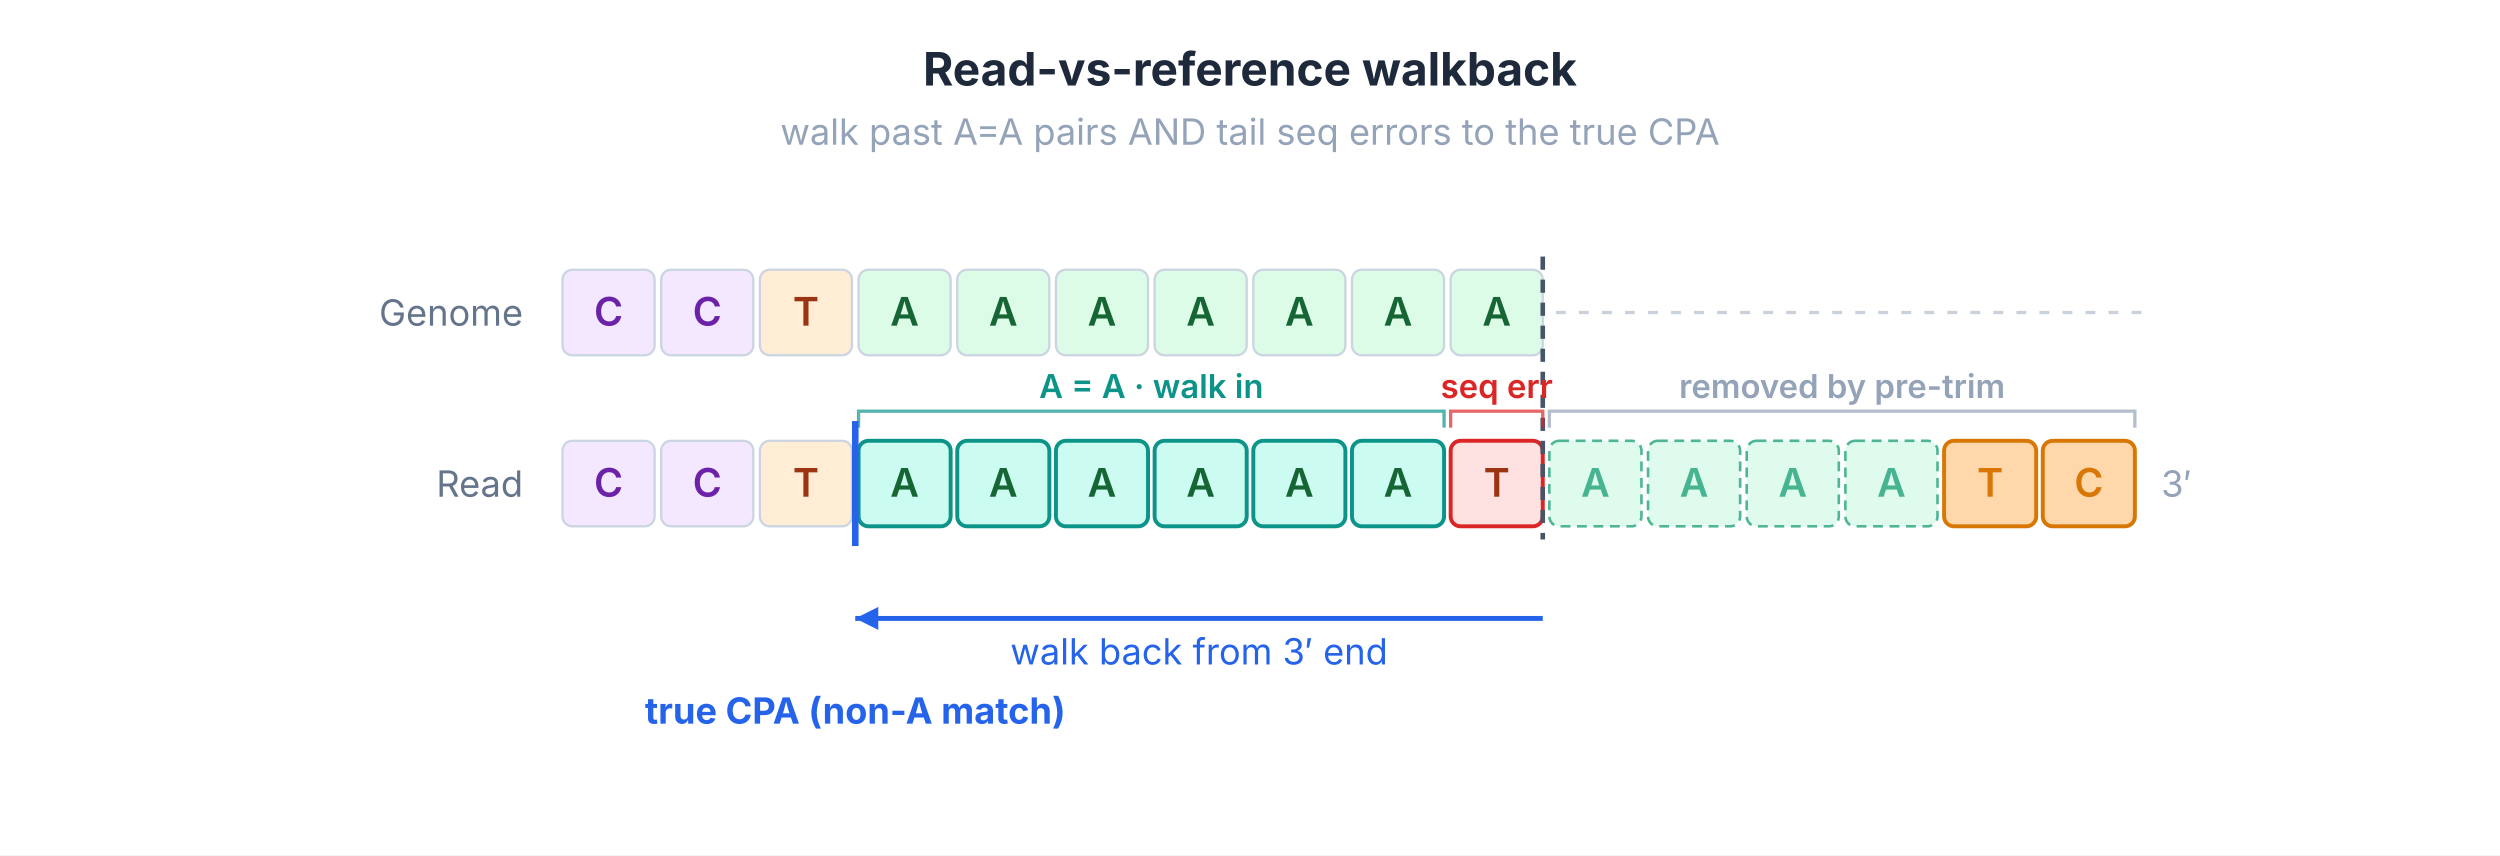
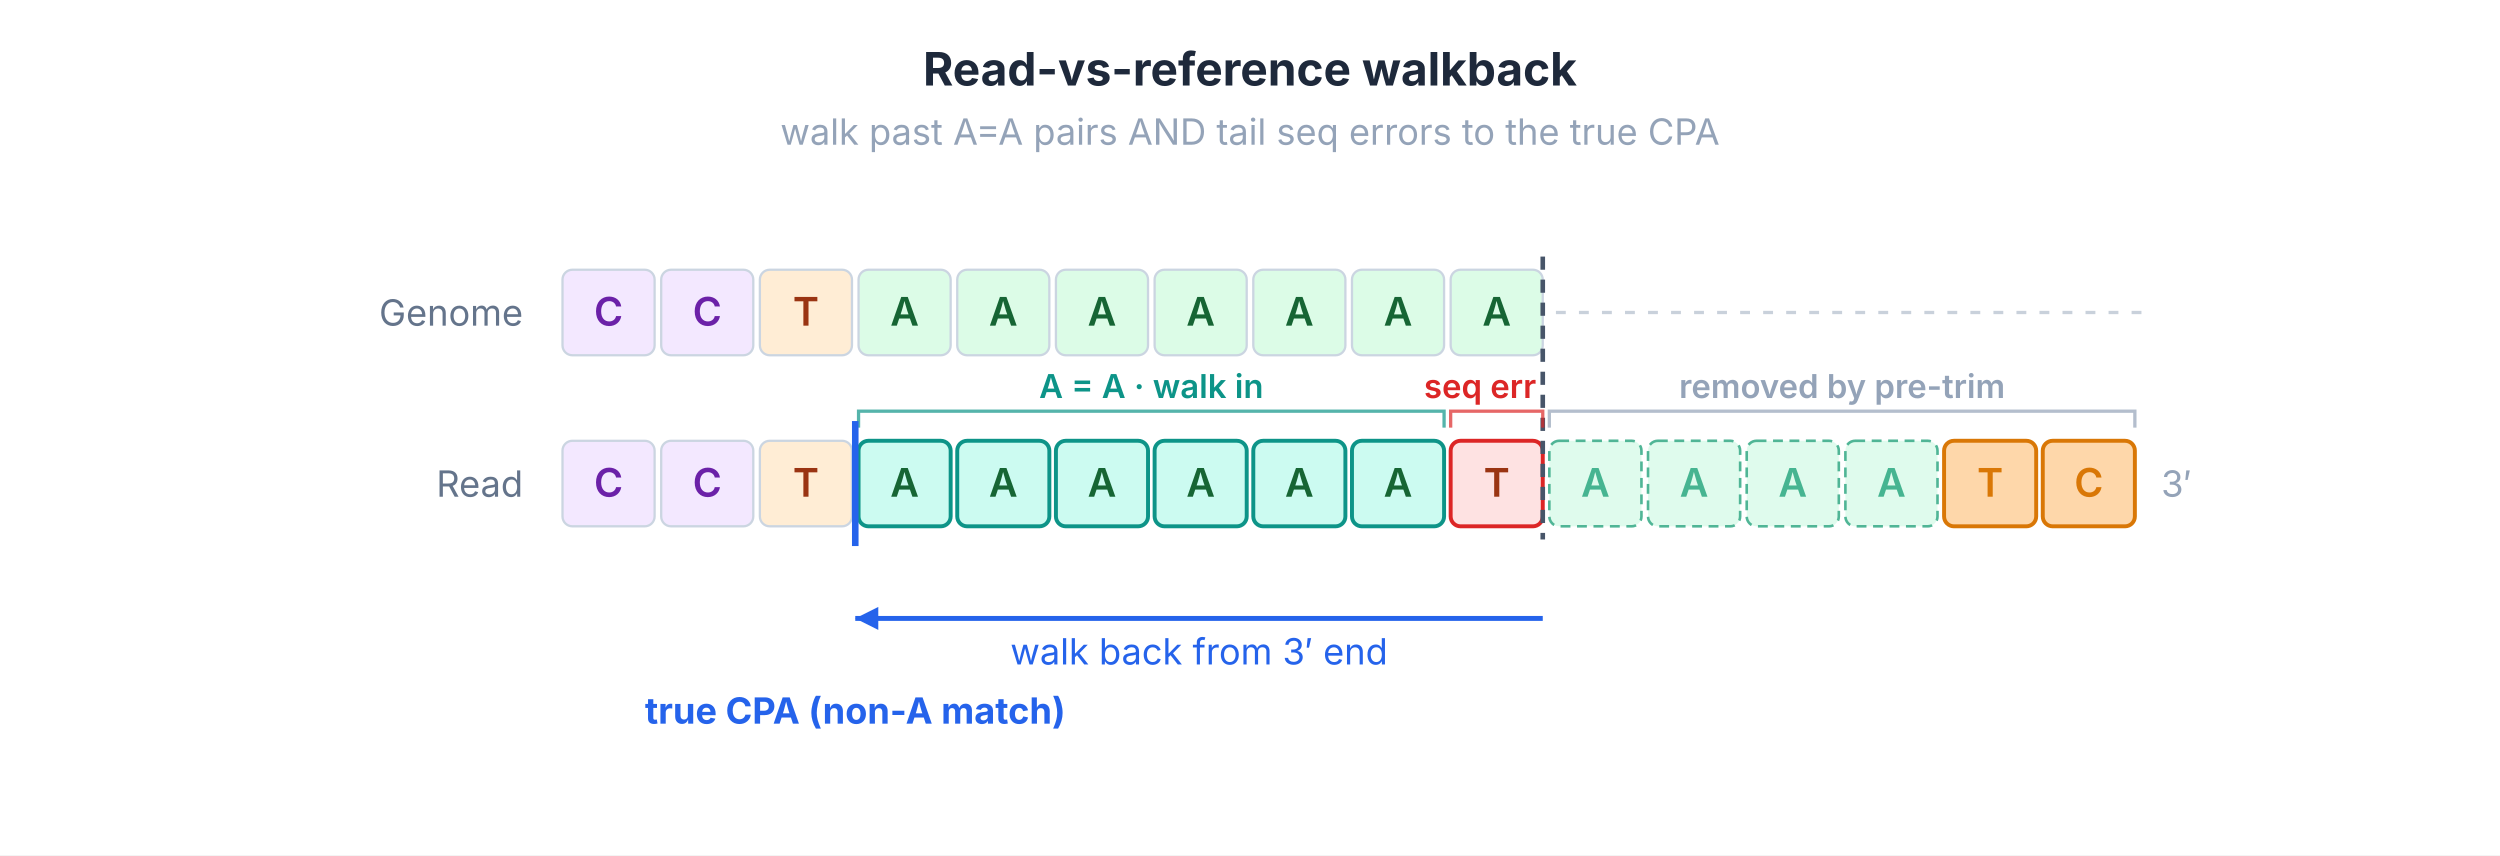
<svg xmlns="http://www.w3.org/2000/svg" width="760" height="260" viewBox="0 0 760 260">
  <defs>
    <marker id="arr" markerWidth="7" markerHeight="7" refX="7" refY="3.5" orient="auto" markerUnits="userSpaceOnUse">
      <path d="M0,0 L0,7 L7,3.5 z" fill="#2563eb" />
    </marker>
  </defs>
  <rect fill="#ffffff" width="760" height="260" />
  <g font-family="Inter, Helvetica Neue, Helvetica, Arial, sans-serif">
    <text fill="#1e293b" font-size="14" font-weight="700" text-anchor="middle" x="380.0" y="26">Read-vs-reference walkback</text>
    <text fill="#94a3b8" font-size="11" font-weight="400" text-anchor="middle" x="380.0" y="44">walk past A=A pairs AND tail seq errors to the true CPA</text>
    <text fill="#64748b" font-size="11" font-weight="400" text-anchor="end" x="159" y="99.0">Genome</text>
    <text fill="#64748b" font-size="11" font-weight="400" text-anchor="end" x="159" y="151.0">Read</text>
    <rect fill="#f3e8ff" height="26" rx="3" width="28" x="171" y="82" stroke="#cbd5e1" stroke-width="0.7" />
    <text fill="#6b21a8" font-size="12" font-weight="600" text-anchor="middle" x="185.0" y="99.0">C</text>
    <rect fill="#f3e8ff" height="26" rx="3" width="28" x="201" y="82" stroke="#cbd5e1" stroke-width="0.7" />
    <text fill="#6b21a8" font-size="12" font-weight="600" text-anchor="middle" x="215.0" y="99.0">C</text>
    <rect fill="#ffedd5" height="26" rx="3" width="28" x="231" y="82" stroke="#cbd5e1" stroke-width="0.7" />
    <text fill="#9a3412" font-size="12" font-weight="600" text-anchor="middle" x="245.0" y="99.0">T</text>
    <rect fill="#dcfce7" height="26" rx="3" width="28" x="261" y="82" stroke="#cbd5e1" stroke-width="0.7" />
    <text fill="#166534" font-size="12" font-weight="600" text-anchor="middle" x="275.0" y="99.0">A</text>
    <rect fill="#dcfce7" height="26" rx="3" width="28" x="291" y="82" stroke="#cbd5e1" stroke-width="0.7" />
    <text fill="#166534" font-size="12" font-weight="600" text-anchor="middle" x="305.0" y="99.0">A</text>
    <rect fill="#dcfce7" height="26" rx="3" width="28" x="321" y="82" stroke="#cbd5e1" stroke-width="0.7" />
    <text fill="#166534" font-size="12" font-weight="600" text-anchor="middle" x="335.0" y="99.0">A</text>
    <rect fill="#dcfce7" height="26" rx="3" width="28" x="351" y="82" stroke="#cbd5e1" stroke-width="0.7" />
    <text fill="#166534" font-size="12" font-weight="600" text-anchor="middle" x="365.0" y="99.0">A</text>
    <rect fill="#dcfce7" height="26" rx="3" width="28" x="381" y="82" stroke="#cbd5e1" stroke-width="0.7" />
    <text fill="#166534" font-size="12" font-weight="600" text-anchor="middle" x="395.0" y="99.0">A</text>
    <rect fill="#dcfce7" height="26" rx="3" width="28" x="411" y="82" stroke="#cbd5e1" stroke-width="0.7" />
    <text fill="#166534" font-size="12" font-weight="600" text-anchor="middle" x="425.0" y="99.0">A</text>
    <rect fill="#dcfce7" height="26" rx="3" width="28" x="441" y="82" stroke="#cbd5e1" stroke-width="0.7" />
    <text fill="#166534" font-size="12" font-weight="600" text-anchor="middle" x="455.0" y="99.0">A</text>
    <line x1="473" x2="653" y1="95.0" y2="95.0" stroke="#94a3b8" stroke-width="1" stroke-dasharray="3,4" opacity="0.5" />
    <rect fill="#f3e8ff" height="26" rx="3" width="28" x="171" y="134" stroke="#cbd5e1" stroke-width="0.7" />
    <text fill="#6b21a8" font-size="12" font-weight="600" text-anchor="middle" x="185.0" y="151.0">C</text>
    <rect fill="#f3e8ff" height="26" rx="3" width="28" x="201" y="134" stroke="#cbd5e1" stroke-width="0.7" />
    <text fill="#6b21a8" font-size="12" font-weight="600" text-anchor="middle" x="215.0" y="151.0">C</text>
    <rect fill="#ffedd5" height="26" rx="3" width="28" x="231" y="134" stroke="#cbd5e1" stroke-width="0.7" />
    <text fill="#9a3412" font-size="12" font-weight="600" text-anchor="middle" x="245.0" y="151.0">T</text>
    <rect fill="#ccfbf1" height="26" rx="3" width="28" x="261" y="134" stroke="#0d9488" stroke-width="1.2" />
    <text fill="#166534" font-size="12" font-weight="600" text-anchor="middle" x="275.0" y="151.0">A</text>
    <rect fill="#ccfbf1" height="26" rx="3" width="28" x="291" y="134" stroke="#0d9488" stroke-width="1.2" />
    <text fill="#166534" font-size="12" font-weight="600" text-anchor="middle" x="305.0" y="151.0">A</text>
    <rect fill="#ccfbf1" height="26" rx="3" width="28" x="321" y="134" stroke="#0d9488" stroke-width="1.2" />
    <text fill="#166534" font-size="12" font-weight="600" text-anchor="middle" x="335.0" y="151.0">A</text>
    <rect fill="#ccfbf1" height="26" rx="3" width="28" x="351" y="134" stroke="#0d9488" stroke-width="1.2" />
    <text fill="#166534" font-size="12" font-weight="600" text-anchor="middle" x="365.0" y="151.0">A</text>
    <rect fill="#ccfbf1" height="26" rx="3" width="28" x="381" y="134" stroke="#0d9488" stroke-width="1.2" />
    <text fill="#166534" font-size="12" font-weight="600" text-anchor="middle" x="395.0" y="151.0">A</text>
    <rect fill="#ccfbf1" height="26" rx="3" width="28" x="411" y="134" stroke="#0d9488" stroke-width="1.2" />
    <text fill="#166534" font-size="12" font-weight="600" text-anchor="middle" x="425.0" y="151.0">A</text>
    <rect fill="#fee2e2" height="26" rx="3" width="28" x="441" y="134" stroke="#dc2626" stroke-width="1.2" />
    <text fill="#9a3412" font-size="12" font-weight="600" text-anchor="middle" x="455.0" y="151.0">T</text>
    <line stroke="#475569" stroke-width="1.4" stroke-dasharray="4,3" x1="469" x2="469" y1="78" y2="164" />
    <rect fill="#d1fae5" height="26" rx="3" width="28" x="471" y="134" stroke="#059669" stroke-width="0.8" stroke-dasharray="3,2" opacity="0.7" />
    <text fill="#059669" font-size="12" font-weight="600" text-anchor="middle" x="485.0" y="151.0" opacity="0.7">A</text>
    <rect fill="#d1fae5" height="26" rx="3" width="28" x="501" y="134" stroke="#059669" stroke-width="0.8" stroke-dasharray="3,2" opacity="0.7" />
    <text fill="#059669" font-size="12" font-weight="600" text-anchor="middle" x="515.0" y="151.0" opacity="0.7">A</text>
    <rect fill="#d1fae5" height="26" rx="3" width="28" x="531" y="134" stroke="#059669" stroke-width="0.8" stroke-dasharray="3,2" opacity="0.7" />
    <text fill="#059669" font-size="12" font-weight="600" text-anchor="middle" x="545.0" y="151.0" opacity="0.7">A</text>
    <rect fill="#d1fae5" height="26" rx="3" width="28" x="561" y="134" stroke="#059669" stroke-width="0.8" stroke-dasharray="3,2" opacity="0.7" />
    <text fill="#059669" font-size="12" font-weight="600" text-anchor="middle" x="575.0" y="151.0" opacity="0.7">A</text>
    <rect fill="#fed7aa" height="26" rx="3" width="28" x="591" y="134" stroke="#d97706" stroke-width="1.2" />
    <text fill="#d97706" font-size="12" font-weight="600" text-anchor="middle" x="605.0" y="151.0">T</text>
    <rect fill="#fed7aa" height="26" rx="3" width="28" x="621" y="134" stroke="#d97706" stroke-width="1.2" />
    <text fill="#d97706" font-size="12" font-weight="600" text-anchor="middle" x="635.0" y="151.0">C</text>
    <text fill="#94a3b8" font-size="11" font-weight="400" text-anchor="start" x="657" y="151.0">3′</text>
    <path d="M261,130 L261,125 L439,125 L439,130" fill="none" stroke="#0d9488" stroke-width="1" opacity="0.7" />
    <text fill="#0d9488" font-size="10" font-weight="600" text-anchor="middle" x="350.0" y="121">A = A · walk in</text>
    <path d="M441,130 L441,125 L469,125 L469,130" fill="none" stroke="#dc2626" stroke-width="1" opacity="0.7" />
-     <text fill="#dc2626" font-size="10" font-weight="600" text-anchor="middle" x="455.0" y="121">seq err</text>
+     <text fill="#dc2626" font-size="10" font-weight="600" text-anchor="end" x="467" y="121">seq err</text>
    <path d="M471,130 L471,125 L649,125 L649,130" fill="none" stroke="#94a3b8" stroke-width="1" opacity="0.7" />
    <text fill="#94a3b8" font-size="10" font-weight="600" text-anchor="middle" x="560.0" y="121">removed by pre-trim</text>
    <line stroke="#2563eb" stroke-width="2" x1="260" x2="260" y1="128" y2="166" />
    <line stroke="#2563eb" stroke-width="1.5" x1="469" x2="260" y1="188" y2="188" />
    <polygon fill="#2563eb" points="260,188 267,184.5 267,191.5" />
    <text fill="#2563eb" font-size="11" font-weight="400" text-anchor="middle" x="364.5" y="202">walk back from 3′ end</text>
    <text fill="#2563eb" font-size="11" font-weight="700" text-anchor="middle" x="260" y="220">true CPA (non-A match)</text>
  </g>
</svg>
